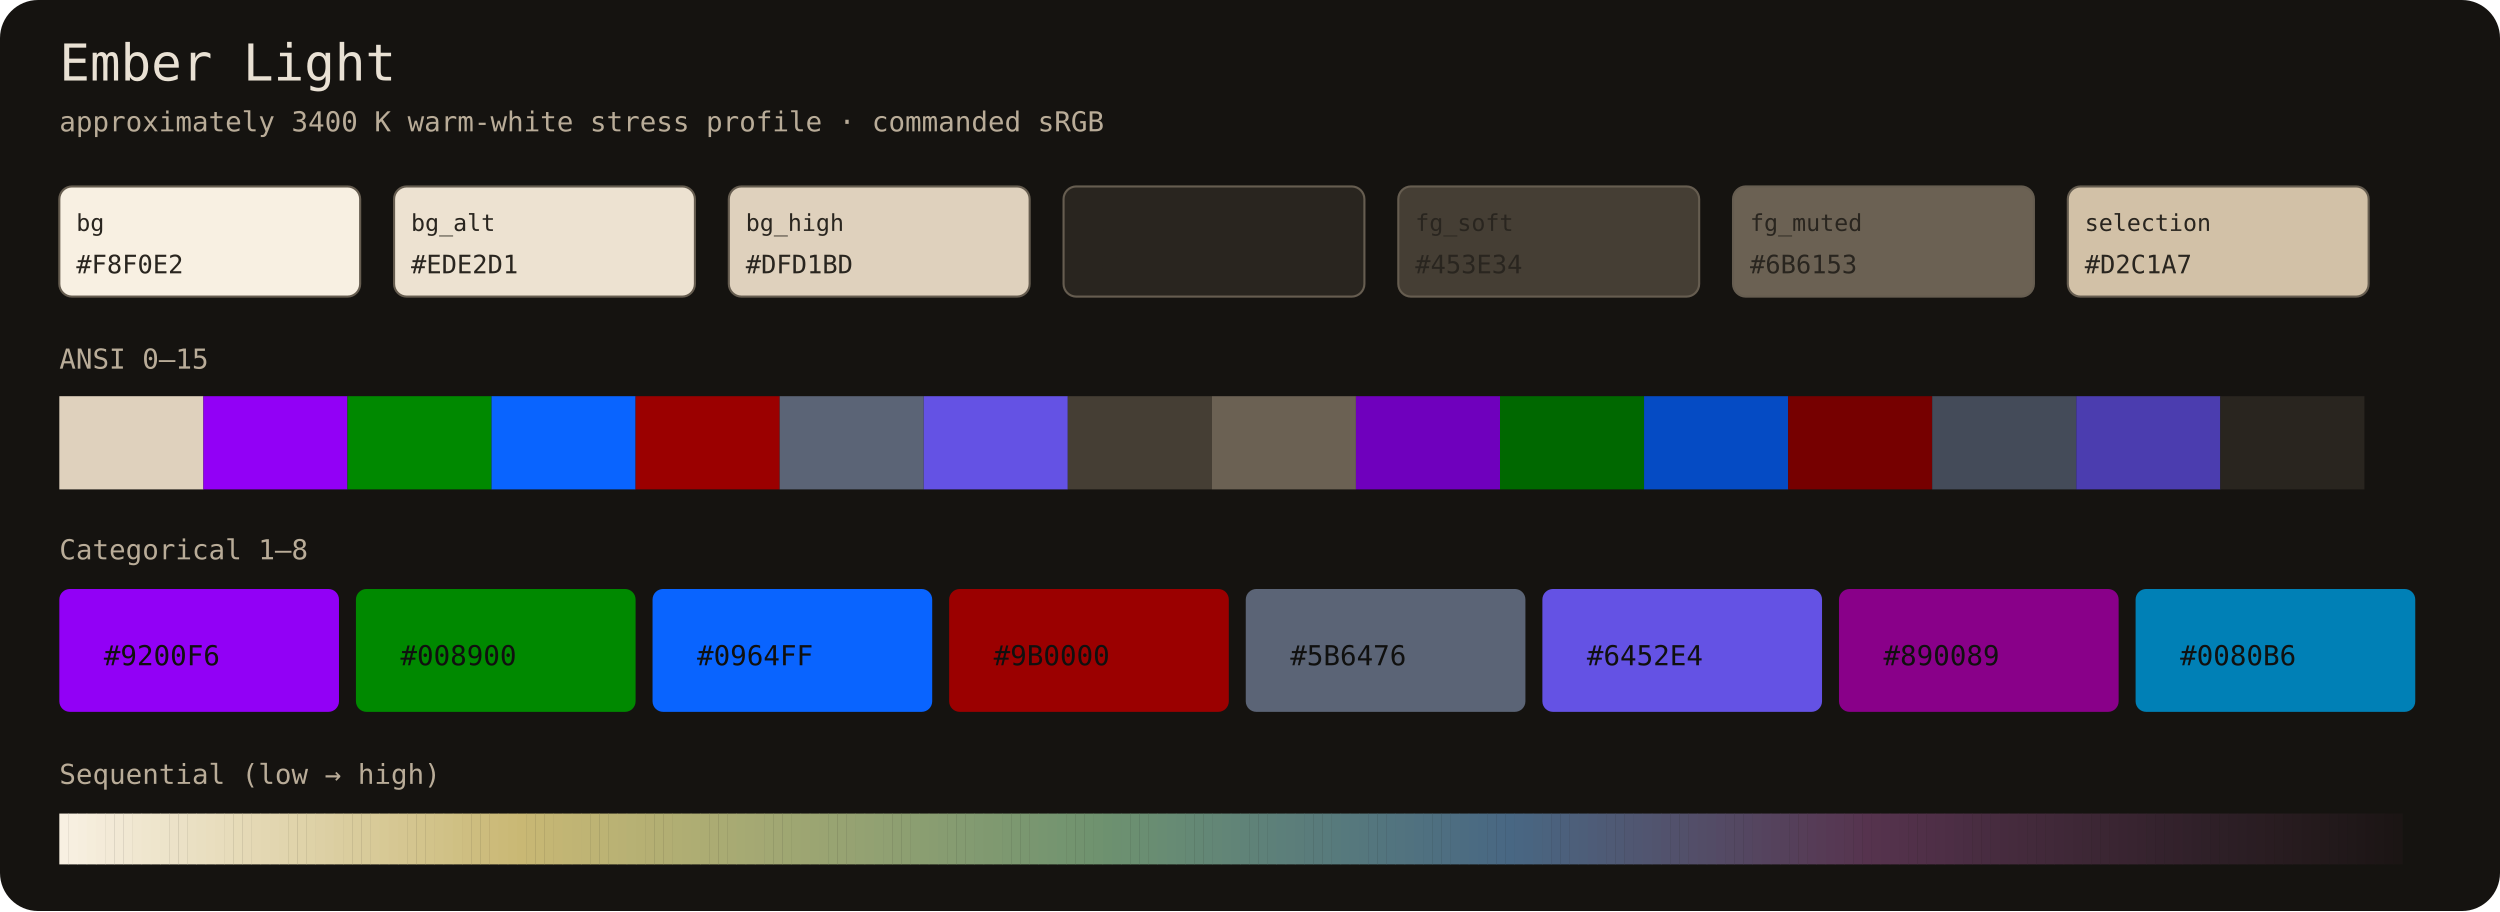
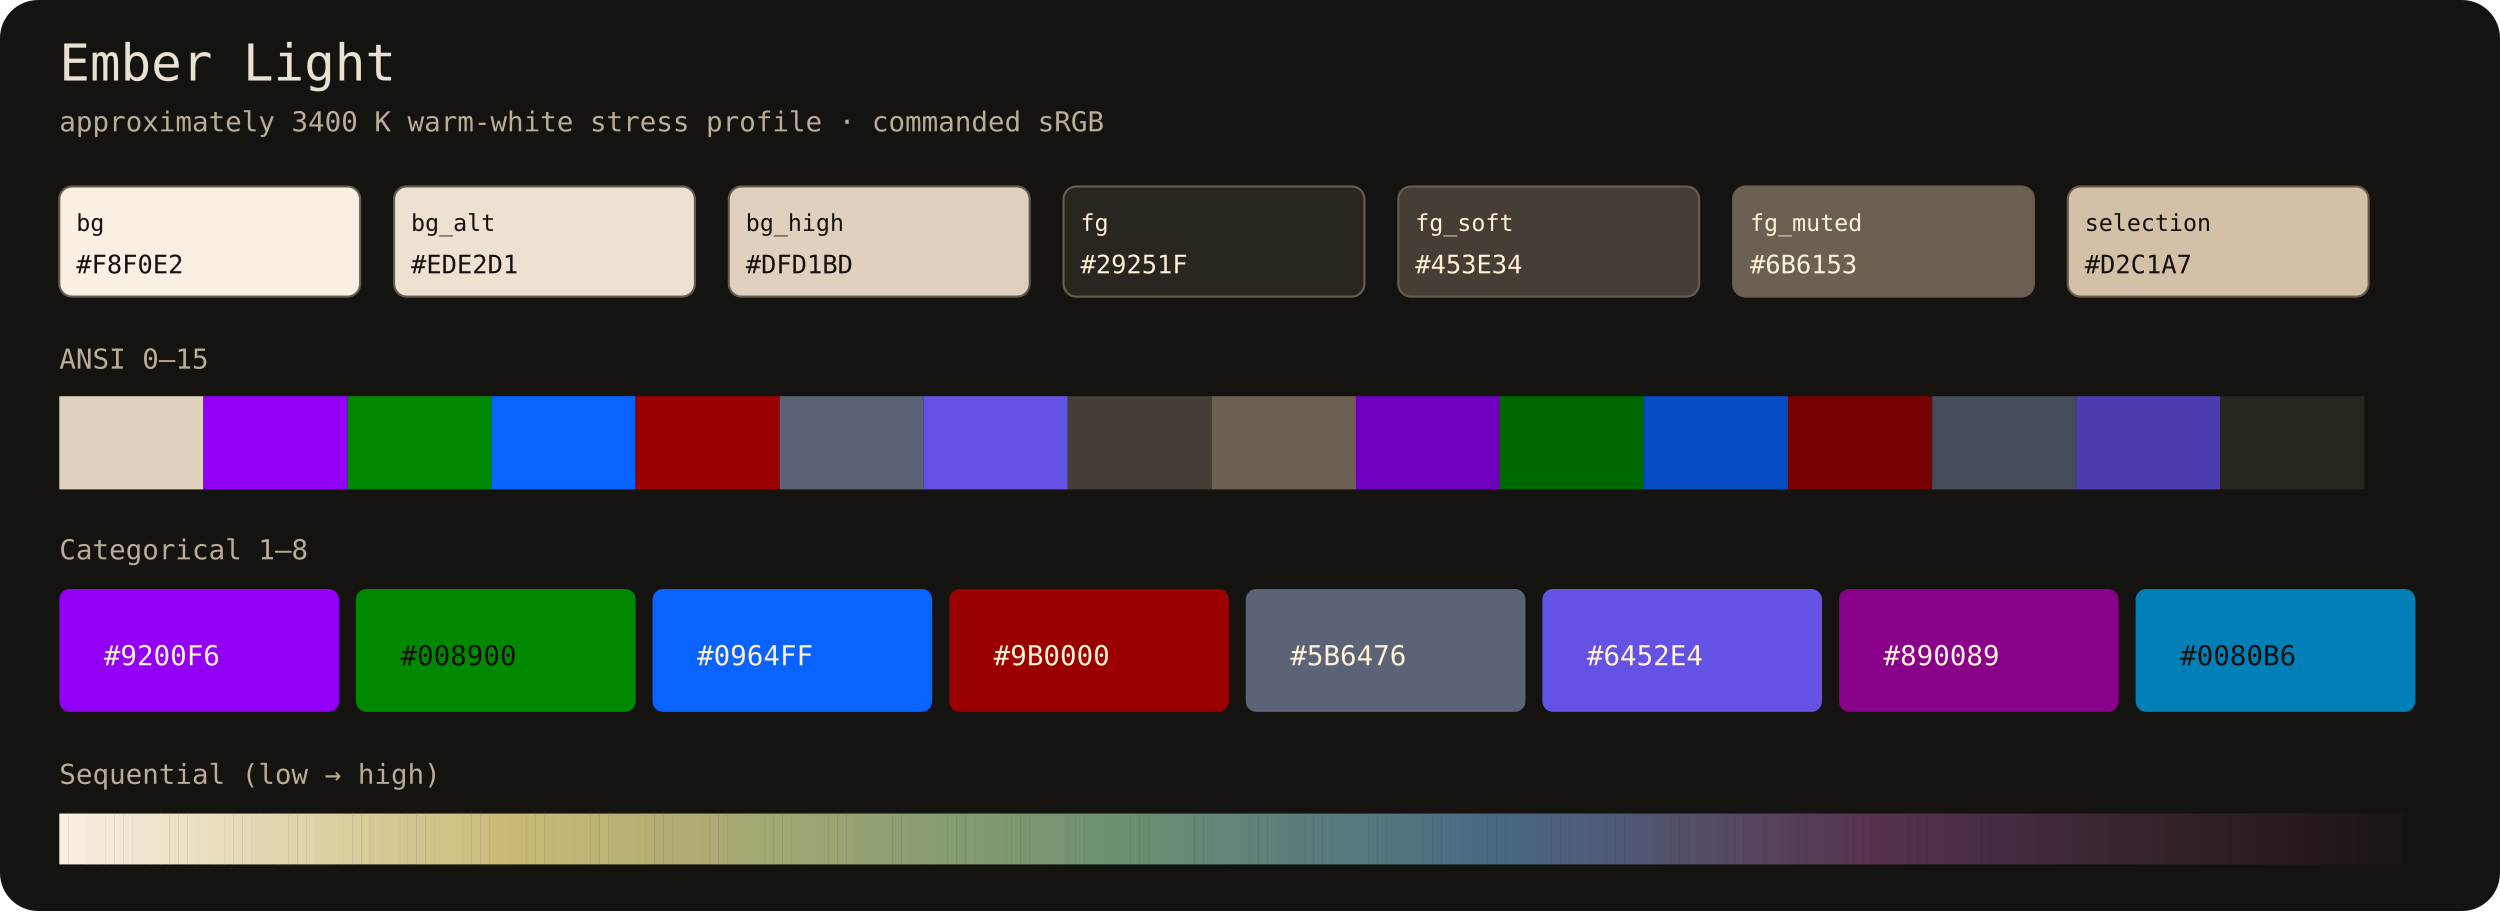
<svg xmlns="http://www.w3.org/2000/svg" width="1180" height="430" viewBox="0 0 1180 430">
  <rect width="100%" height="100%" rx="18" fill="#151310" />
  <text x="28" y="38" fill="#E9E1D4" font-size="24" font-family="ui-monospace, SFMono-Regular, Menlo, monospace">Ember Light</text>
  <text x="28" y="62" fill="#B9AC98" font-size="13" font-family="ui-monospace, SFMono-Regular, Menlo, monospace">approximately 3400 K warm-white stress profile · commanded sRGB</text>
  <rect x="28" y="88" width="142" height="52" rx="6" fill="#F8F0E2" stroke="#665D50" />
-   <text x="36" y="109" fill="#29251F" font-size="11" font-family="ui-monospace, SFMono-Regular, Menlo, monospace">bg</text>
-   <text x="36" y="129" fill="#29251F" font-size="12" font-family="ui-monospace, SFMono-Regular, Menlo, monospace">#F8F0E2</text>
+   <text x="36" y="109" fill="#14110E" font-size="11" font-family="ui-monospace, SFMono-Regular, Menlo, monospace">bg</text>
+   <text x="36" y="129" fill="#14110E" font-size="12" font-family="ui-monospace, SFMono-Regular, Menlo, monospace">#F8F0E2</text>
  <rect x="186" y="88" width="142" height="52" rx="6" fill="#EDE2D1" stroke="#665D50" />
-   <text x="194" y="109" fill="#29251F" font-size="11" font-family="ui-monospace, SFMono-Regular, Menlo, monospace">bg_alt</text>
-   <text x="194" y="129" fill="#29251F" font-size="12" font-family="ui-monospace, SFMono-Regular, Menlo, monospace">#EDE2D1</text>
+   <text x="194" y="109" fill="#14110E" font-size="11" font-family="ui-monospace, SFMono-Regular, Menlo, monospace">bg_alt</text>
+   <text x="194" y="129" fill="#14110E" font-size="12" font-family="ui-monospace, SFMono-Regular, Menlo, monospace">#EDE2D1</text>
  <rect x="344" y="88" width="142" height="52" rx="6" fill="#DFD1BD" stroke="#665D50" />
-   <text x="352" y="109" fill="#29251F" font-size="11" font-family="ui-monospace, SFMono-Regular, Menlo, monospace">bg_high</text>
-   <text x="352" y="129" fill="#29251F" font-size="12" font-family="ui-monospace, SFMono-Regular, Menlo, monospace">#DFD1BD</text>
+   <text x="352" y="109" fill="#14110E" font-size="11" font-family="ui-monospace, SFMono-Regular, Menlo, monospace">bg_high</text>
+   <text x="352" y="129" fill="#14110E" font-size="12" font-family="ui-monospace, SFMono-Regular, Menlo, monospace">#DFD1BD</text>
  <rect x="502" y="88" width="142" height="52" rx="6" fill="#29251F" stroke="#665D50" />
-   <text x="510" y="109" fill="#29251F" font-size="11" font-family="ui-monospace, SFMono-Regular, Menlo, monospace">fg</text>
-   <text x="510" y="129" fill="#29251F" font-size="12" font-family="ui-monospace, SFMono-Regular, Menlo, monospace">#29251F</text>
+   <text x="510" y="109" fill="#FFF0D8" font-size="11" font-family="ui-monospace, SFMono-Regular, Menlo, monospace">fg</text>
+   <text x="510" y="129" fill="#FFF0D8" font-size="12" font-family="ui-monospace, SFMono-Regular, Menlo, monospace">#29251F</text>
  <rect x="660" y="88" width="142" height="52" rx="6" fill="#453E34" stroke="#665D50" />
-   <text x="668" y="109" fill="#29251F" font-size="11" font-family="ui-monospace, SFMono-Regular, Menlo, monospace">fg_soft</text>
-   <text x="668" y="129" fill="#29251F" font-size="12" font-family="ui-monospace, SFMono-Regular, Menlo, monospace">#453E34</text>
+   <text x="668" y="109" fill="#FFF0D8" font-size="11" font-family="ui-monospace, SFMono-Regular, Menlo, monospace">fg_soft</text>
+   <text x="668" y="129" fill="#FFF0D8" font-size="12" font-family="ui-monospace, SFMono-Regular, Menlo, monospace">#453E34</text>
  <rect x="818" y="88" width="142" height="52" rx="6" fill="#6B6153" stroke="#665D50" />
-   <text x="826" y="109" fill="#29251F" font-size="11" font-family="ui-monospace, SFMono-Regular, Menlo, monospace">fg_muted</text>
-   <text x="826" y="129" fill="#29251F" font-size="12" font-family="ui-monospace, SFMono-Regular, Menlo, monospace">#6B6153</text>
+   <text x="826" y="109" fill="#FFF0D8" font-size="11" font-family="ui-monospace, SFMono-Regular, Menlo, monospace">fg_muted</text>
+   <text x="826" y="129" fill="#FFF0D8" font-size="12" font-family="ui-monospace, SFMono-Regular, Menlo, monospace">#6B6153</text>
  <rect x="976" y="88" width="142" height="52" rx="6" fill="#D2C1A7" stroke="#665D50" />
-   <text x="984" y="109" fill="#29251F" font-size="11" font-family="ui-monospace, SFMono-Regular, Menlo, monospace">selection</text>
-   <text x="984" y="129" fill="#29251F" font-size="12" font-family="ui-monospace, SFMono-Regular, Menlo, monospace">#D2C1A7</text>
+   <text x="984" y="109" fill="#14110E" font-size="11" font-family="ui-monospace, SFMono-Regular, Menlo, monospace">selection</text>
+   <text x="984" y="129" fill="#14110E" font-size="12" font-family="ui-monospace, SFMono-Regular, Menlo, monospace">#D2C1A7</text>
  <text x="28" y="174" fill="#B9AC98" font-size="13" font-family="ui-monospace, SFMono-Regular, Menlo, monospace">ANSI 0–15</text>
  <rect x="28" y="187" width="68" height="44" fill="#DFD1BD" />
  <rect x="96" y="187" width="68" height="44" fill="#9200F6" />
  <rect x="164" y="187" width="68" height="44" fill="#008900" />
  <rect x="232" y="187" width="68" height="44" fill="#0964FF" />
  <rect x="300" y="187" width="68" height="44" fill="#9B0000" />
  <rect x="368" y="187" width="68" height="44" fill="#5B6476" />
  <rect x="436" y="187" width="68" height="44" fill="#6452E4" />
  <rect x="504" y="187" width="68" height="44" fill="#453E34" />
  <rect x="572" y="187" width="68" height="44" fill="#6B6153" />
  <rect x="640" y="187" width="68" height="44" fill="#6F00BD" />
  <rect x="708" y="187" width="68" height="44" fill="#006800" />
  <rect x="776" y="187" width="68" height="44" fill="#054BC4" />
  <rect x="844" y="187" width="68" height="44" fill="#760000" />
  <rect x="912" y="187" width="68" height="44" fill="#444B59" />
  <rect x="980" y="187" width="68" height="44" fill="#4B3DAF" />
  <rect x="1048" y="187" width="68" height="44" fill="#29251F" />
  <text x="28" y="264" fill="#B9AC98" font-size="13" font-family="ui-monospace, SFMono-Regular, Menlo, monospace">Categorical 1–8</text>
  <rect x="28" y="278" width="132" height="58" rx="5" fill="#9200F6" />
-   <text x="49" y="314" fill="#10100F" font-size="13" font-family="ui-monospace, SFMono-Regular, Menlo, monospace">#9200F6</text>
+   <text x="49" y="314" fill="#FFF0D8" font-size="13" font-family="ui-monospace, SFMono-Regular, Menlo, monospace">#9200F6</text>
  <rect x="168" y="278" width="132" height="58" rx="5" fill="#008900" />
-   <text x="189" y="314" fill="#10100F" font-size="13" font-family="ui-monospace, SFMono-Regular, Menlo, monospace">#008900</text>
+   <text x="189" y="314" fill="#14110E" font-size="13" font-family="ui-monospace, SFMono-Regular, Menlo, monospace">#008900</text>
  <rect x="308" y="278" width="132" height="58" rx="5" fill="#0964FF" />
-   <text x="329" y="314" fill="#10100F" font-size="13" font-family="ui-monospace, SFMono-Regular, Menlo, monospace">#0964FF</text>
+   <text x="329" y="314" fill="#FFF0D8" font-size="13" font-family="ui-monospace, SFMono-Regular, Menlo, monospace">#0964FF</text>
  <rect x="448" y="278" width="132" height="58" rx="5" fill="#9B0000" />
-   <text x="469" y="314" fill="#10100F" font-size="13" font-family="ui-monospace, SFMono-Regular, Menlo, monospace">#9B0000</text>
+   <text x="469" y="314" fill="#FFF0D8" font-size="13" font-family="ui-monospace, SFMono-Regular, Menlo, monospace">#9B0000</text>
  <rect x="588" y="278" width="132" height="58" rx="5" fill="#5B6476" />
-   <text x="609" y="314" fill="#10100F" font-size="13" font-family="ui-monospace, SFMono-Regular, Menlo, monospace">#5B6476</text>
+   <text x="609" y="314" fill="#FFF0D8" font-size="13" font-family="ui-monospace, SFMono-Regular, Menlo, monospace">#5B6476</text>
  <rect x="728" y="278" width="132" height="58" rx="5" fill="#6452E4" />
-   <text x="749" y="314" fill="#10100F" font-size="13" font-family="ui-monospace, SFMono-Regular, Menlo, monospace">#6452E4</text>
+   <text x="749" y="314" fill="#FFF0D8" font-size="13" font-family="ui-monospace, SFMono-Regular, Menlo, monospace">#6452E4</text>
  <rect x="868" y="278" width="132" height="58" rx="5" fill="#890089" />
-   <text x="889" y="314" fill="#10100F" font-size="13" font-family="ui-monospace, SFMono-Regular, Menlo, monospace">#890089</text>
+   <text x="889" y="314" fill="#FFF0D8" font-size="13" font-family="ui-monospace, SFMono-Regular, Menlo, monospace">#890089</text>
  <rect x="1008" y="278" width="132" height="58" rx="5" fill="#0080B6" />
-   <text x="1029" y="314" fill="#10100F" font-size="13" font-family="ui-monospace, SFMono-Regular, Menlo, monospace">#0080B6</text>
+   <text x="1029" y="314" fill="#14110E" font-size="13" font-family="ui-monospace, SFMono-Regular, Menlo, monospace">#0080B6</text>
  <text x="28" y="370" fill="#B9AC98" font-size="13" font-family="ui-monospace, SFMono-Regular, Menlo, monospace">Sequential (low → high)</text>
  <rect x="28.00" y="384" width="4.5" height="24" fill="#F8F0E2" />
  <rect x="32.32" y="384" width="4.5" height="24" fill="#F7EFE0" />
  <rect x="36.64" y="384" width="4.5" height="24" fill="#F6EEDE" />
  <rect x="40.96" y="384" width="4.5" height="24" fill="#F5EDDB" />
  <rect x="45.28" y="384" width="4.5" height="24" fill="#F4EBD9" />
  <rect x="49.60" y="384" width="4.5" height="24" fill="#F3EAD7" />
  <rect x="53.92" y="384" width="4.5" height="24" fill="#F2E9D5" />
  <rect x="58.24" y="384" width="4.5" height="24" fill="#F1E8D3" />
  <rect x="62.56" y="384" width="4.5" height="24" fill="#F0E7D0" />
  <rect x="66.88" y="384" width="4.5" height="24" fill="#EFE6CE" />
  <rect x="71.20" y="384" width="4.5" height="24" fill="#EEE5CC" />
  <rect x="75.52" y="384" width="4.5" height="24" fill="#EDE4CA" />
  <rect x="79.84" y="384" width="4.5" height="24" fill="#ECE2C8" />
  <rect x="84.16" y="384" width="4.5" height="24" fill="#EBE1C6" />
  <rect x="88.48" y="384" width="4.5" height="24" fill="#EAE0C3" />
  <rect x="92.80" y="384" width="4.5" height="24" fill="#E9DFC1" />
  <rect x="97.12" y="384" width="4.5" height="24" fill="#E9DEBF" />
  <rect x="101.44" y="384" width="4.5" height="24" fill="#E8DDBD" />
  <rect x="105.76" y="384" width="4.5" height="24" fill="#E7DCBB" />
  <rect x="110.08" y="384" width="4.5" height="24" fill="#E6DBB8" />
  <rect x="114.40" y="384" width="4.5" height="24" fill="#E5D9B6" />
  <rect x="118.72" y="384" width="4.5" height="24" fill="#E4D8B4" />
  <rect x="123.04" y="384" width="4.5" height="24" fill="#E3D7B2" />
  <rect x="127.36" y="384" width="4.5" height="24" fill="#E2D6B0" />
  <rect x="131.68" y="384" width="4.5" height="24" fill="#E1D5AE" />
  <rect x="136.00" y="384" width="4.5" height="24" fill="#E0D4AB" />
  <rect x="140.32" y="384" width="4.5" height="24" fill="#DFD3A9" />
  <rect x="144.64" y="384" width="4.5" height="24" fill="#DED2A7" />
  <rect x="148.96" y="384" width="4.5" height="24" fill="#DDD0A5" />
  <rect x="153.28" y="384" width="4.5" height="24" fill="#DCCFA3" />
  <rect x="157.60" y="384" width="4.5" height="24" fill="#DBCEA0" />
  <rect x="161.92" y="384" width="4.5" height="24" fill="#DACD9E" />
  <rect x="166.24" y="384" width="4.5" height="24" fill="#D9CC9C" />
  <rect x="170.56" y="384" width="4.5" height="24" fill="#D8CB9A" />
  <rect x="174.88" y="384" width="4.5" height="24" fill="#D8CA98" />
  <rect x="179.20" y="384" width="4.5" height="24" fill="#D7C995" />
  <rect x="183.52" y="384" width="4.5" height="24" fill="#D6C793" />
  <rect x="187.84" y="384" width="4.5" height="24" fill="#D5C691" />
  <rect x="192.16" y="384" width="4.5" height="24" fill="#D4C58F" />
  <rect x="196.48" y="384" width="4.5" height="24" fill="#D3C48C" />
  <rect x="200.80" y="384" width="4.5" height="24" fill="#D2C38A" />
  <rect x="205.12" y="384" width="4.5" height="24" fill="#D1C288" />
  <rect x="209.44" y="384" width="4.5" height="24" fill="#D0C186" />
  <rect x="213.76" y="384" width="4.5" height="24" fill="#CFC083" />
  <rect x="218.08" y="384" width="4.5" height="24" fill="#CEBE81" />
  <rect x="222.40" y="384" width="4.5" height="24" fill="#CDBD7F" />
  <rect x="226.72" y="384" width="4.5" height="24" fill="#CCBC7D" />
  <rect x="231.04" y="384" width="4.5" height="24" fill="#CCBB7A" />
  <rect x="235.36" y="384" width="4.5" height="24" fill="#CBBA78" />
  <rect x="239.68" y="384" width="4.5" height="24" fill="#CAB976" />
  <rect x="244.00" y="384" width="4.5" height="24" fill="#C9B874" />
  <rect x="248.32" y="384" width="4.5" height="24" fill="#C7B774" />
  <rect x="252.64" y="384" width="4.5" height="24" fill="#C6B774" />
  <rect x="256.96" y="384" width="4.5" height="24" fill="#C4B674" />
  <rect x="261.28" y="384" width="4.5" height="24" fill="#C3B574" />
  <rect x="265.60" y="384" width="4.5" height="24" fill="#C1B574" />
  <rect x="269.92" y="384" width="4.5" height="24" fill="#C0B474" />
  <rect x="274.24" y="384" width="4.5" height="24" fill="#BFB474" />
  <rect x="278.56" y="384" width="4.5" height="24" fill="#BDB374" />
  <rect x="282.88" y="384" width="4.5" height="24" fill="#BCB374" />
  <rect x="287.20" y="384" width="4.5" height="24" fill="#BAB274" />
  <rect x="291.52" y="384" width="4.5" height="24" fill="#B9B174" />
  <rect x="295.84" y="384" width="4.5" height="24" fill="#B7B174" />
  <rect x="300.16" y="384" width="4.5" height="24" fill="#B6B073" />
  <rect x="304.48" y="384" width="4.5" height="24" fill="#B5AF73" />
  <rect x="308.80" y="384" width="4.5" height="24" fill="#B3AF73" />
  <rect x="313.12" y="384" width="4.5" height="24" fill="#B2AE73" />
  <rect x="317.44" y="384" width="4.5" height="24" fill="#B0AE73" />
  <rect x="321.76" y="384" width="4.5" height="24" fill="#AFAD73" />
  <rect x="326.08" y="384" width="4.5" height="24" fill="#AEAD73" />
  <rect x="330.40" y="384" width="4.5" height="24" fill="#ACAC73" />
  <rect x="334.72" y="384" width="4.5" height="24" fill="#ABAB73" />
  <rect x="339.04" y="384" width="4.5" height="24" fill="#A9AB73" />
  <rect x="343.36" y="384" width="4.5" height="24" fill="#A8AA73" />
  <rect x="347.68" y="384" width="4.5" height="24" fill="#A6AA73" />
  <rect x="352.00" y="384" width="4.5" height="24" fill="#A5A973" />
  <rect x="356.32" y="384" width="4.5" height="24" fill="#A4A873" />
  <rect x="360.64" y="384" width="4.5" height="24" fill="#A2A873" />
  <rect x="364.96" y="384" width="4.5" height="24" fill="#A1A773" />
  <rect x="369.28" y="384" width="4.5" height="24" fill="#9FA772" />
  <rect x="373.60" y="384" width="4.5" height="24" fill="#9EA672" />
  <rect x="377.92" y="384" width="4.5" height="24" fill="#9DA572" />
  <rect x="382.24" y="384" width="4.5" height="24" fill="#9BA572" />
  <rect x="386.56" y="384" width="4.5" height="24" fill="#9AA472" />
  <rect x="390.88" y="384" width="4.5" height="24" fill="#98A472" />
  <rect x="395.20" y="384" width="4.5" height="24" fill="#97A372" />
  <rect x="399.52" y="384" width="4.5" height="24" fill="#96A272" />
  <rect x="403.84" y="384" width="4.5" height="24" fill="#94A272" />
  <rect x="408.16" y="384" width="4.5" height="24" fill="#93A172" />
  <rect x="412.48" y="384" width="4.5" height="24" fill="#91A172" />
  <rect x="416.80" y="384" width="4.5" height="24" fill="#90A072" />
  <rect x="421.12" y="384" width="4.5" height="24" fill="#8E9F71" />
  <rect x="425.44" y="384" width="4.5" height="24" fill="#8D9F71" />
  <rect x="429.76" y="384" width="4.5" height="24" fill="#8B9E71" />
  <rect x="434.08" y="384" width="4.5" height="24" fill="#8A9E71" />
  <rect x="438.40" y="384" width="4.5" height="24" fill="#899D71" />
  <rect x="442.72" y="384" width="4.5" height="24" fill="#879C71" />
  <rect x="447.04" y="384" width="4.5" height="24" fill="#869C71" />
  <rect x="451.36" y="384" width="4.5" height="24" fill="#849B71" />
  <rect x="455.68" y="384" width="4.5" height="24" fill="#839B71" />
  <rect x="460.00" y="384" width="4.5" height="24" fill="#819A71" />
  <rect x="464.32" y="384" width="4.5" height="24" fill="#809970" />
  <rect x="468.64" y="384" width="4.5" height="24" fill="#7F9970" />
  <rect x="472.96" y="384" width="4.5" height="24" fill="#7D9870" />
  <rect x="477.28" y="384" width="4.5" height="24" fill="#7C9870" />
  <rect x="481.60" y="384" width="4.5" height="24" fill="#7A9770" />
  <rect x="485.92" y="384" width="4.5" height="24" fill="#799670" />
  <rect x="490.24" y="384" width="4.5" height="24" fill="#779670" />
  <rect x="494.56" y="384" width="4.5" height="24" fill="#769570" />
  <rect x="498.88" y="384" width="4.5" height="24" fill="#749570" />
  <rect x="503.20" y="384" width="4.5" height="24" fill="#73946F" />
  <rect x="507.52" y="384" width="4.5" height="24" fill="#72936F" />
  <rect x="511.84" y="384" width="4.5" height="24" fill="#70936F" />
  <rect x="516.16" y="384" width="4.5" height="24" fill="#6F926F" />
  <rect x="520.48" y="384" width="4.5" height="24" fill="#6D916F" />
  <rect x="524.80" y="384" width="4.5" height="24" fill="#6C9070" />
  <rect x="529.12" y="384" width="4.5" height="24" fill="#6C9071" />
  <rect x="533.44" y="384" width="4.5" height="24" fill="#6B8F71" />
  <rect x="537.76" y="384" width="4.5" height="24" fill="#6A8E72" />
  <rect x="542.08" y="384" width="4.5" height="24" fill="#698D72" />
  <rect x="546.40" y="384" width="4.5" height="24" fill="#688C73" />
  <rect x="550.72" y="384" width="4.5" height="24" fill="#678B74" />
  <rect x="555.04" y="384" width="4.5" height="24" fill="#668A74" />
  <rect x="559.36" y="384" width="4.5" height="24" fill="#658975" />
  <rect x="563.68" y="384" width="4.5" height="24" fill="#648875" />
  <rect x="568.00" y="384" width="4.5" height="24" fill="#638776" />
  <rect x="572.32" y="384" width="4.5" height="24" fill="#638676" />
  <rect x="576.64" y="384" width="4.5" height="24" fill="#628577" />
  <rect x="580.96" y="384" width="4.5" height="24" fill="#618477" />
  <rect x="585.28" y="384" width="4.5" height="24" fill="#608378" />
  <rect x="589.60" y="384" width="4.5" height="24" fill="#5F8278" />
  <rect x="593.92" y="384" width="4.5" height="24" fill="#5E8179" />
  <rect x="598.24" y="384" width="4.5" height="24" fill="#5D8079" />
  <rect x="602.56" y="384" width="4.5" height="24" fill="#5C7F7A" />
  <rect x="606.88" y="384" width="4.5" height="24" fill="#5C7E7A" />
  <rect x="611.20" y="384" width="4.5" height="24" fill="#5B7D7A" />
  <rect x="615.52" y="384" width="4.5" height="24" fill="#5A7C7B" />
  <rect x="619.84" y="384" width="4.5" height="24" fill="#597B7B" />
  <rect x="624.16" y="384" width="4.5" height="24" fill="#587B7C" />
  <rect x="628.48" y="384" width="4.5" height="24" fill="#577A7C" />
  <rect x="632.80" y="384" width="4.5" height="24" fill="#56797D" />
  <rect x="637.12" y="384" width="4.5" height="24" fill="#56787D" />
  <rect x="641.44" y="384" width="4.5" height="24" fill="#55777D" />
  <rect x="645.76" y="384" width="4.5" height="24" fill="#54767E" />
  <rect x="650.08" y="384" width="4.5" height="24" fill="#53757E" />
  <rect x="654.40" y="384" width="4.5" height="24" fill="#52747F" />
  <rect x="658.72" y="384" width="4.5" height="24" fill="#52737F" />
  <rect x="663.04" y="384" width="4.5" height="24" fill="#51727F" />
  <rect x="667.36" y="384" width="4.5" height="24" fill="#507180" />
  <rect x="671.68" y="384" width="4.5" height="24" fill="#4F7080" />
  <rect x="676.00" y="384" width="4.5" height="24" fill="#4E6F80" />
  <rect x="680.32" y="384" width="4.5" height="24" fill="#4E6E81" />
  <rect x="684.64" y="384" width="4.5" height="24" fill="#4D6D81" />
  <rect x="688.96" y="384" width="4.5" height="24" fill="#4C6C81" />
  <rect x="693.28" y="384" width="4.5" height="24" fill="#4B6B82" />
  <rect x="697.60" y="384" width="4.5" height="24" fill="#4A6A82" />
  <rect x="701.92" y="384" width="4.5" height="24" fill="#4A6982" />
  <rect x="706.24" y="384" width="4.5" height="24" fill="#496883" />
  <rect x="710.56" y="384" width="4.5" height="24" fill="#486783" />
  <rect x="714.88" y="384" width="4.5" height="24" fill="#496682" />
  <rect x="719.20" y="384" width="4.5" height="24" fill="#496581" />
  <rect x="723.52" y="384" width="4.5" height="24" fill="#4A647F" />
  <rect x="727.84" y="384" width="4.5" height="24" fill="#4B637E" />
  <rect x="732.16" y="384" width="4.5" height="24" fill="#4B617D" />
  <rect x="736.48" y="384" width="4.5" height="24" fill="#4C607C" />
  <rect x="740.80" y="384" width="4.5" height="24" fill="#4D5F7A" />
  <rect x="745.12" y="384" width="4.5" height="24" fill="#4D5E79" />
  <rect x="749.44" y="384" width="4.5" height="24" fill="#4E5C78" />
  <rect x="753.76" y="384" width="4.5" height="24" fill="#4E5B76" />
  <rect x="758.08" y="384" width="4.5" height="24" fill="#4F5A75" />
  <rect x="762.40" y="384" width="4.5" height="24" fill="#4F5974" />
  <rect x="766.72" y="384" width="4.5" height="24" fill="#505772" />
  <rect x="771.04" y="384" width="4.5" height="24" fill="#505671" />
  <rect x="775.36" y="384" width="4.5" height="24" fill="#515570" />
  <rect x="779.68" y="384" width="4.5" height="24" fill="#51546E" />
  <rect x="784.00" y="384" width="4.5" height="24" fill="#52526D" />
  <rect x="788.32" y="384" width="4.5" height="24" fill="#52516C" />
  <rect x="792.64" y="384" width="4.5" height="24" fill="#52506A" />
  <rect x="796.96" y="384" width="4.5" height="24" fill="#534E69" />
  <rect x="801.28" y="384" width="4.5" height="24" fill="#534D67" />
  <rect x="805.60" y="384" width="4.5" height="24" fill="#534C66" />
  <rect x="809.92" y="384" width="4.5" height="24" fill="#544A65" />
  <rect x="814.24" y="384" width="4.5" height="24" fill="#544963" />
  <rect x="818.56" y="384" width="4.5" height="24" fill="#544862" />
  <rect x="822.88" y="384" width="4.5" height="24" fill="#544661" />
  <rect x="827.20" y="384" width="4.5" height="24" fill="#55455F" />
  <rect x="831.52" y="384" width="4.5" height="24" fill="#55435E" />
  <rect x="835.84" y="384" width="4.5" height="24" fill="#55425C" />
  <rect x="840.16" y="384" width="4.5" height="24" fill="#55415B" />
  <rect x="844.48" y="384" width="4.5" height="24" fill="#553F5A" />
  <rect x="848.80" y="384" width="4.5" height="24" fill="#563E58" />
  <rect x="853.12" y="384" width="4.5" height="24" fill="#563C57" />
  <rect x="857.44" y="384" width="4.5" height="24" fill="#563B55" />
  <rect x="861.76" y="384" width="4.5" height="24" fill="#563954" />
  <rect x="866.08" y="384" width="4.5" height="24" fill="#563853" />
  <rect x="870.40" y="384" width="4.5" height="24" fill="#563751" />
  <rect x="874.72" y="384" width="4.5" height="24" fill="#563550" />
  <rect x="879.04" y="384" width="4.5" height="24" fill="#56334E" />
  <rect x="883.36" y="384" width="4.5" height="24" fill="#55334D" />
  <rect x="887.68" y="384" width="4.5" height="24" fill="#54324C" />
  <rect x="892.00" y="384" width="4.5" height="24" fill="#53324B" />
  <rect x="896.32" y="384" width="4.5" height="24" fill="#52314A" />
  <rect x="900.64" y="384" width="4.5" height="24" fill="#513049" />
  <rect x="904.96" y="384" width="4.5" height="24" fill="#503048" />
  <rect x="909.28" y="384" width="4.5" height="24" fill="#4F2F47" />
  <rect x="913.60" y="384" width="4.5" height="24" fill="#4E2F46" />
  <rect x="917.92" y="384" width="4.5" height="24" fill="#4D2E45" />
  <rect x="922.24" y="384" width="4.5" height="24" fill="#4B2E44" />
  <rect x="926.56" y="384" width="4.5" height="24" fill="#4A2D43" />
  <rect x="930.88" y="384" width="4.5" height="24" fill="#492D41" />
  <rect x="935.20" y="384" width="4.5" height="24" fill="#482C41" />
  <rect x="939.52" y="384" width="4.5" height="24" fill="#472C3F" />
  <rect x="943.84" y="384" width="4.5" height="24" fill="#462B3E" />
  <rect x="948.16" y="384" width="4.5" height="24" fill="#452B3D" />
  <rect x="952.48" y="384" width="4.5" height="24" fill="#442A3C" />
  <rect x="956.80" y="384" width="4.5" height="24" fill="#432A3B" />
  <rect x="961.12" y="384" width="4.5" height="24" fill="#42293A" />
  <rect x="965.44" y="384" width="4.5" height="24" fill="#412939" />
  <rect x="969.76" y="384" width="4.5" height="24" fill="#402838" />
  <rect x="974.08" y="384" width="4.5" height="24" fill="#3F2837" />
  <rect x="978.40" y="384" width="4.5" height="24" fill="#3E2736" />
  <rect x="982.72" y="384" width="4.5" height="24" fill="#3D2735" />
  <rect x="987.04" y="384" width="4.5" height="24" fill="#3C2634" />
  <rect x="991.36" y="384" width="4.5" height="24" fill="#3B2633" />
  <rect x="995.68" y="384" width="4.5" height="24" fill="#3A2532" />
  <rect x="1000.00" y="384" width="4.5" height="24" fill="#392431" />
  <rect x="1004.32" y="384" width="4.5" height="24" fill="#382430" />
  <rect x="1008.64" y="384" width="4.5" height="24" fill="#37232F" />
  <rect x="1012.96" y="384" width="4.5" height="24" fill="#35232E" />
  <rect x="1017.28" y="384" width="4.5" height="24" fill="#34222D" />
  <rect x="1021.60" y="384" width="4.5" height="24" fill="#33222C" />
  <rect x="1025.92" y="384" width="4.5" height="24" fill="#33212B" />
  <rect x="1030.24" y="384" width="4.5" height="24" fill="#31212A" />
  <rect x="1034.56" y="384" width="4.5" height="24" fill="#302029" />
  <rect x="1038.88" y="384" width="4.5" height="24" fill="#2F2028" />
  <rect x="1043.20" y="384" width="4.5" height="24" fill="#2E1F27" />
  <rect x="1047.52" y="384" width="4.5" height="24" fill="#2D1F26" />
  <rect x="1051.84" y="384" width="4.5" height="24" fill="#2C1E25" />
  <rect x="1056.16" y="384" width="4.5" height="24" fill="#2B1E24" />
  <rect x="1060.48" y="384" width="4.5" height="24" fill="#2A1D23" />
  <rect x="1064.80" y="384" width="4.5" height="24" fill="#2A1D22" />
  <rect x="1069.12" y="384" width="4.5" height="24" fill="#291C21" />
  <rect x="1073.44" y="384" width="4.5" height="24" fill="#281C20" />
  <rect x="1077.76" y="384" width="4.5" height="24" fill="#271B1F" />
  <rect x="1082.08" y="384" width="4.5" height="24" fill="#261B1E" />
  <rect x="1086.40" y="384" width="4.5" height="24" fill="#251A1D" />
  <rect x="1090.72" y="384" width="4.5" height="24" fill="#241A1C" />
  <rect x="1095.04" y="384" width="4.5" height="24" fill="#23191B" />
  <rect x="1099.36" y="384" width="4.5" height="24" fill="#22191B" />
  <rect x="1103.68" y="384" width="4.5" height="24" fill="#21181A" />
  <rect x="1108.00" y="384" width="4.5" height="24" fill="#201819" />
  <rect x="1112.32" y="384" width="4.5" height="24" fill="#1F1718" />
  <rect x="1116.64" y="384" width="4.5" height="24" fill="#1E1617" />
  <rect x="1120.96" y="384" width="4.5" height="24" fill="#1D1616" />
  <rect x="1125.28" y="384" width="4.5" height="24" fill="#1C1515" />
  <rect x="1129.60" y="384" width="4.5" height="24" fill="#1B1514" />
</svg>
